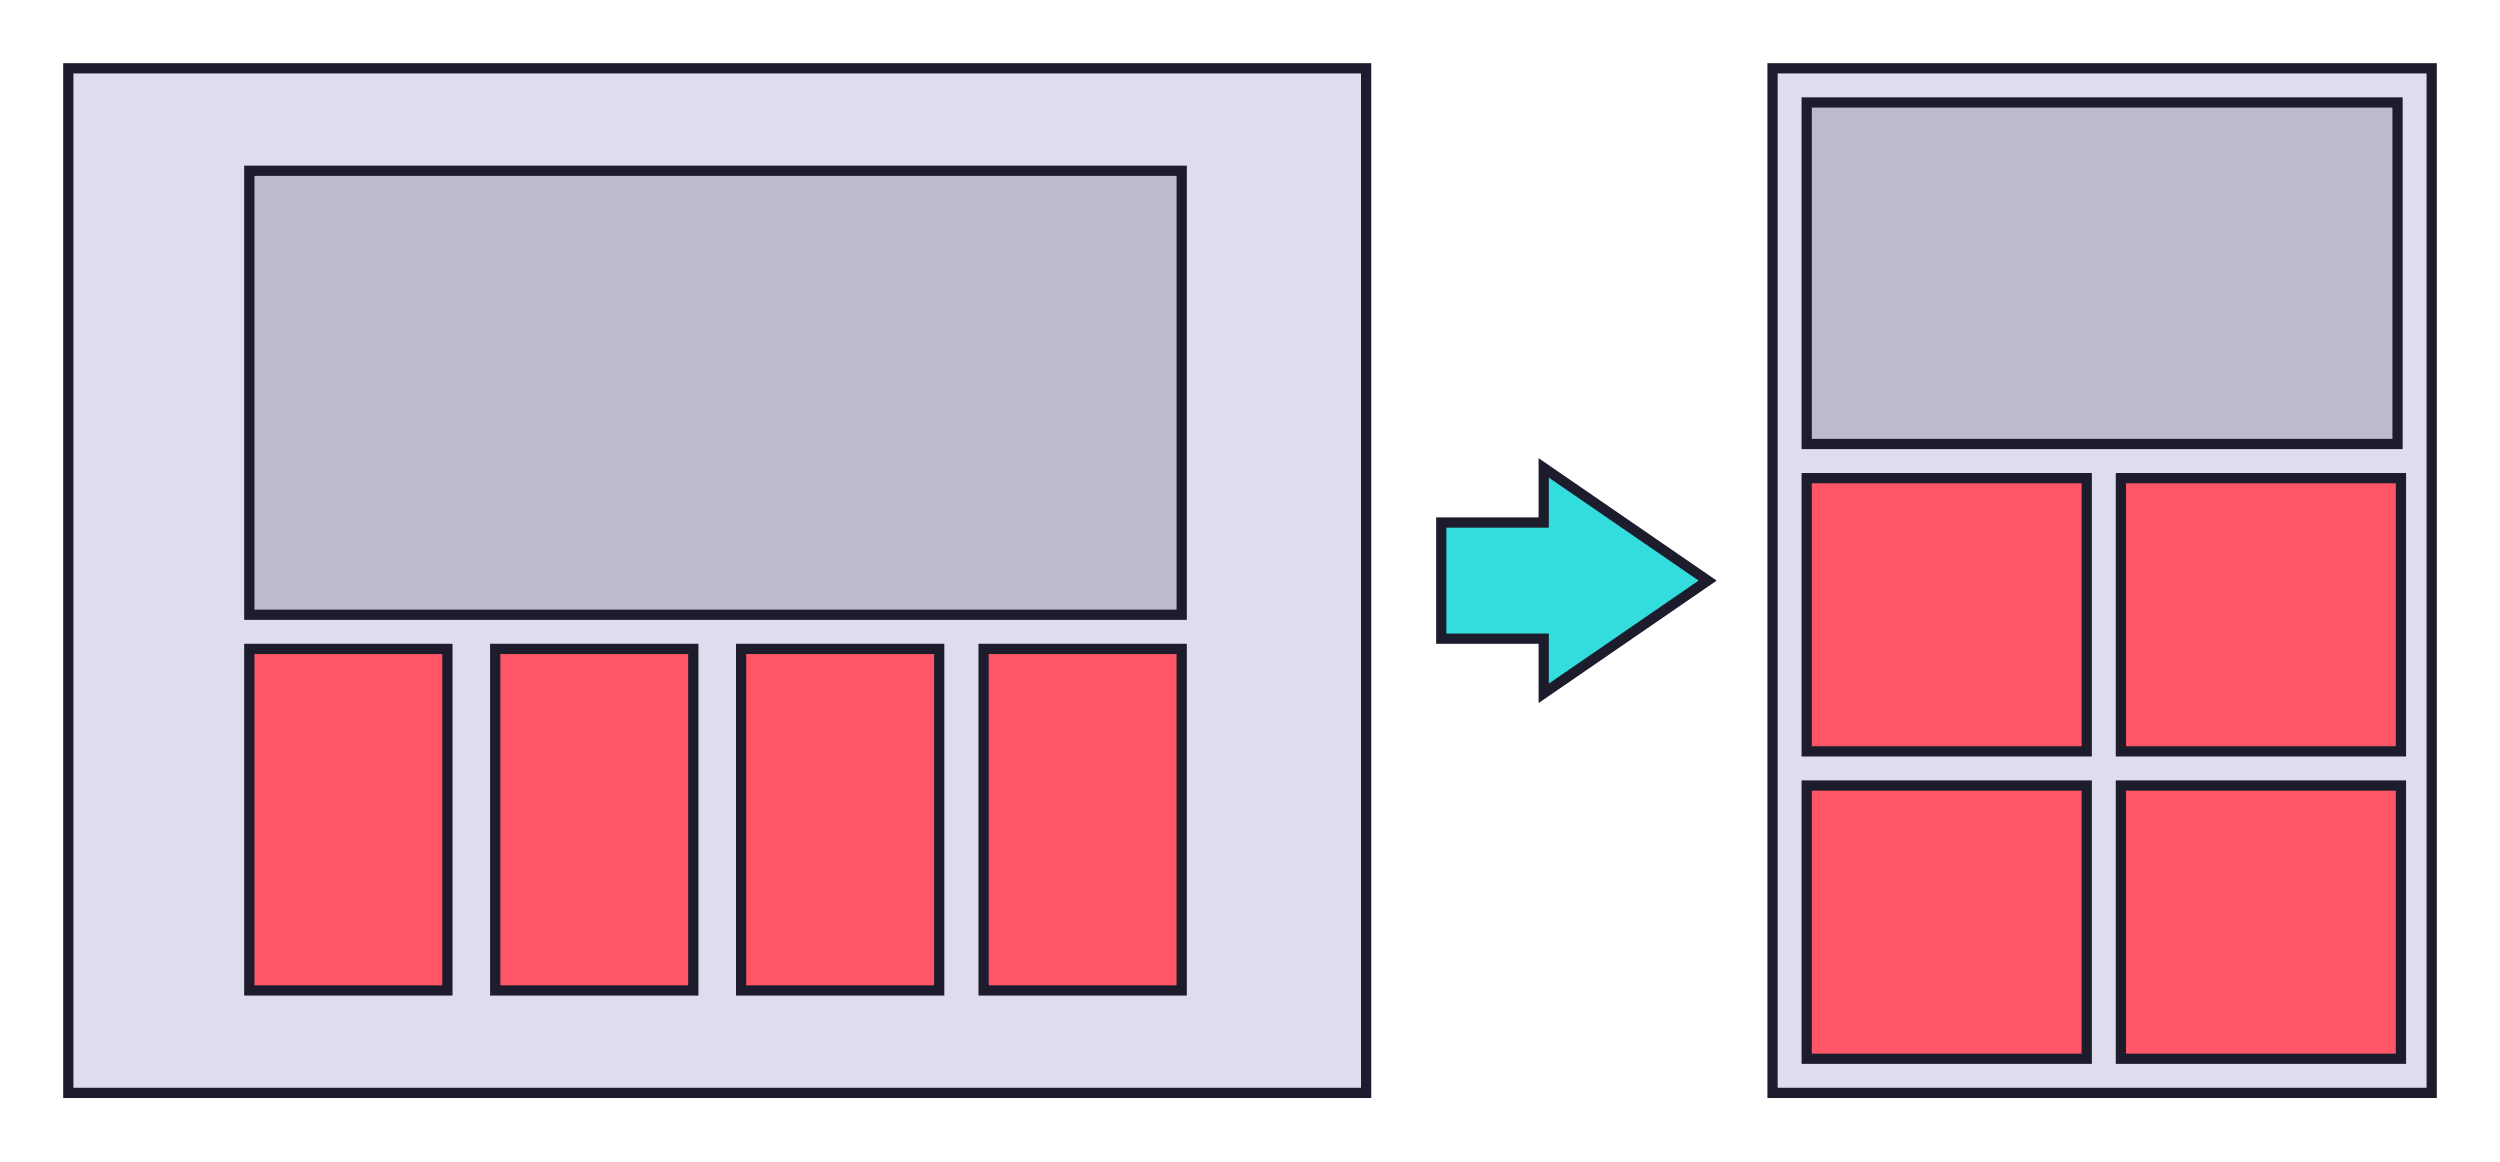
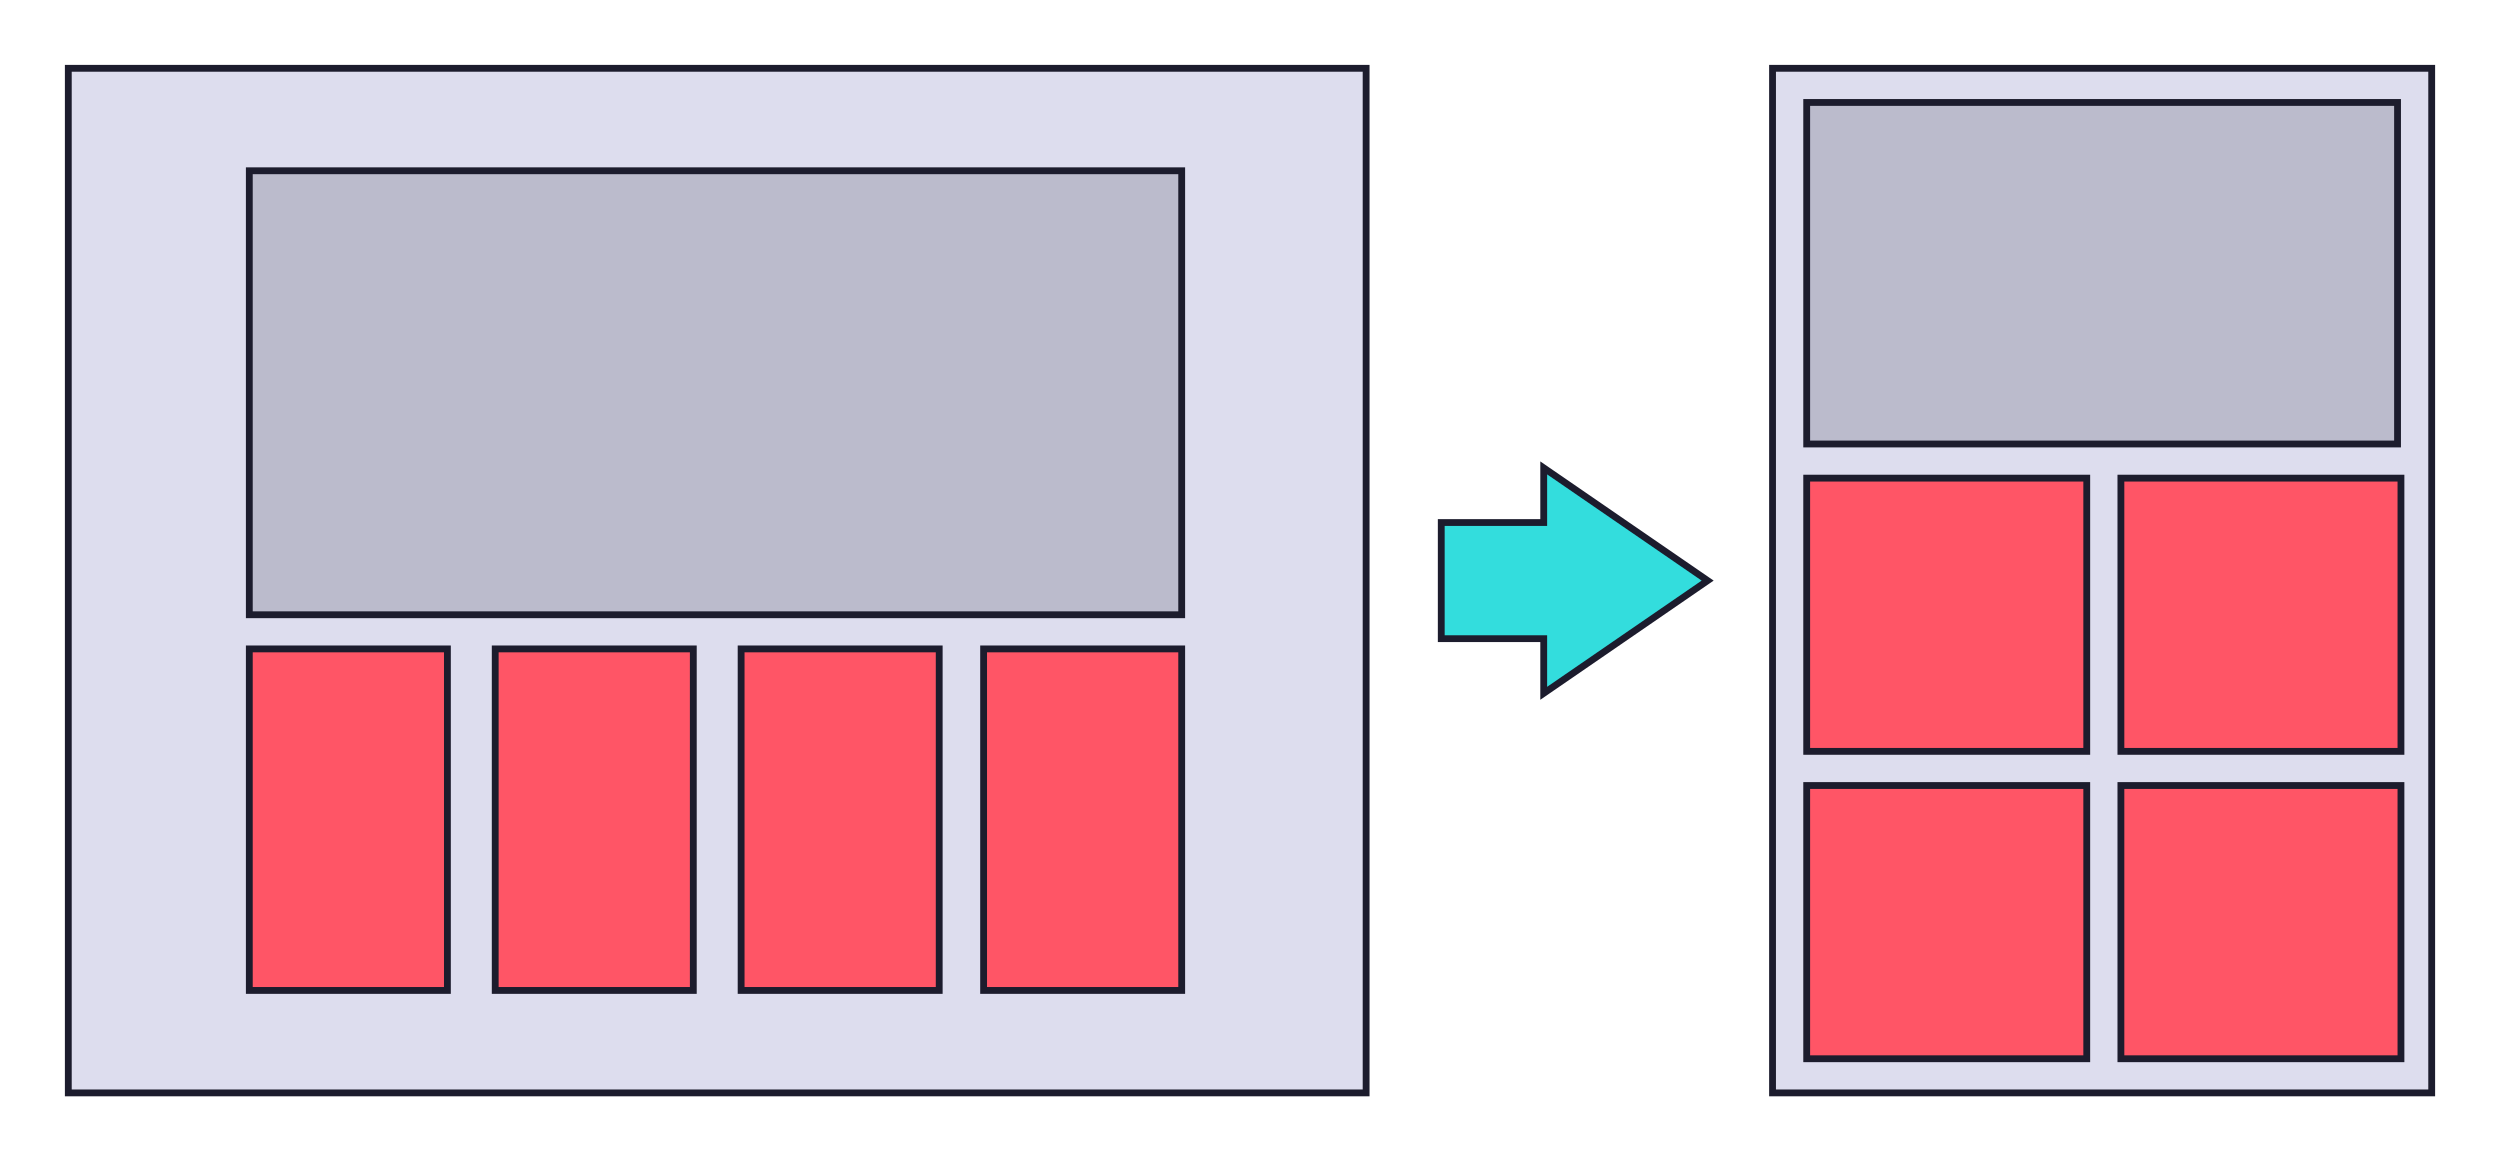
<svg xmlns="http://www.w3.org/2000/svg" aria-labelledby="title" viewBox="0 0 732 340">
  <defs>
    <style>
-       * {
-         stroke: #1c1c2d;
-         stroke-width: 3px;
-       }
+       * { stroke: #1c1c2d; stroke-width: 2px }

-       .cls-1 {
-         fill: #dde
-       }
+       .cls-1 { fill: #dde }

-       .cls-2 {
-         fill: #f56
-       }
+       .cls-2 { fill: #f56 }

-       .cls-3 {
-         fill: #bbc
-       }
+       .cls-3 { fill: #bbc }

-       .cls-4 {
-         fill: #3dd
-       }
+       .cls-4 { fill: #3dd }
</style>
  </defs>
  <rect class="cls-1" x="20" y="20" width="380" height="300" />
  <rect class="cls-2" x="73" y="190" width="58" height="100" />
  <rect class="cls-3" x="73" y="50" width="273" height="130" />
  <rect class="cls-2" x="145" y="190" width="58" height="100" />
  <rect class="cls-2" x="217" y="190" width="58" height="100" />
  <rect class="cls-2" x="288" y="190" width="58" height="100" />
  <rect class="cls-1" x="519" y="20" width="193" height="300" />
  <rect class="cls-2" x="529" y="140" width="82" height="80" />
  <rect class="cls-2" x="621" y="140" width="82" height="80" />
  <rect class="cls-2" x="529" y="230" width="82" height="80" />
  <rect class="cls-2" x="621" y="230" width="82" height="80" />
  <rect class="cls-3" x="529" y="30" width="173" height="100" />
  <polygon class="cls-4" points="500 170 452 137 452 153 422 153 422 187 452 187 452 203 500 170" />
</svg>
